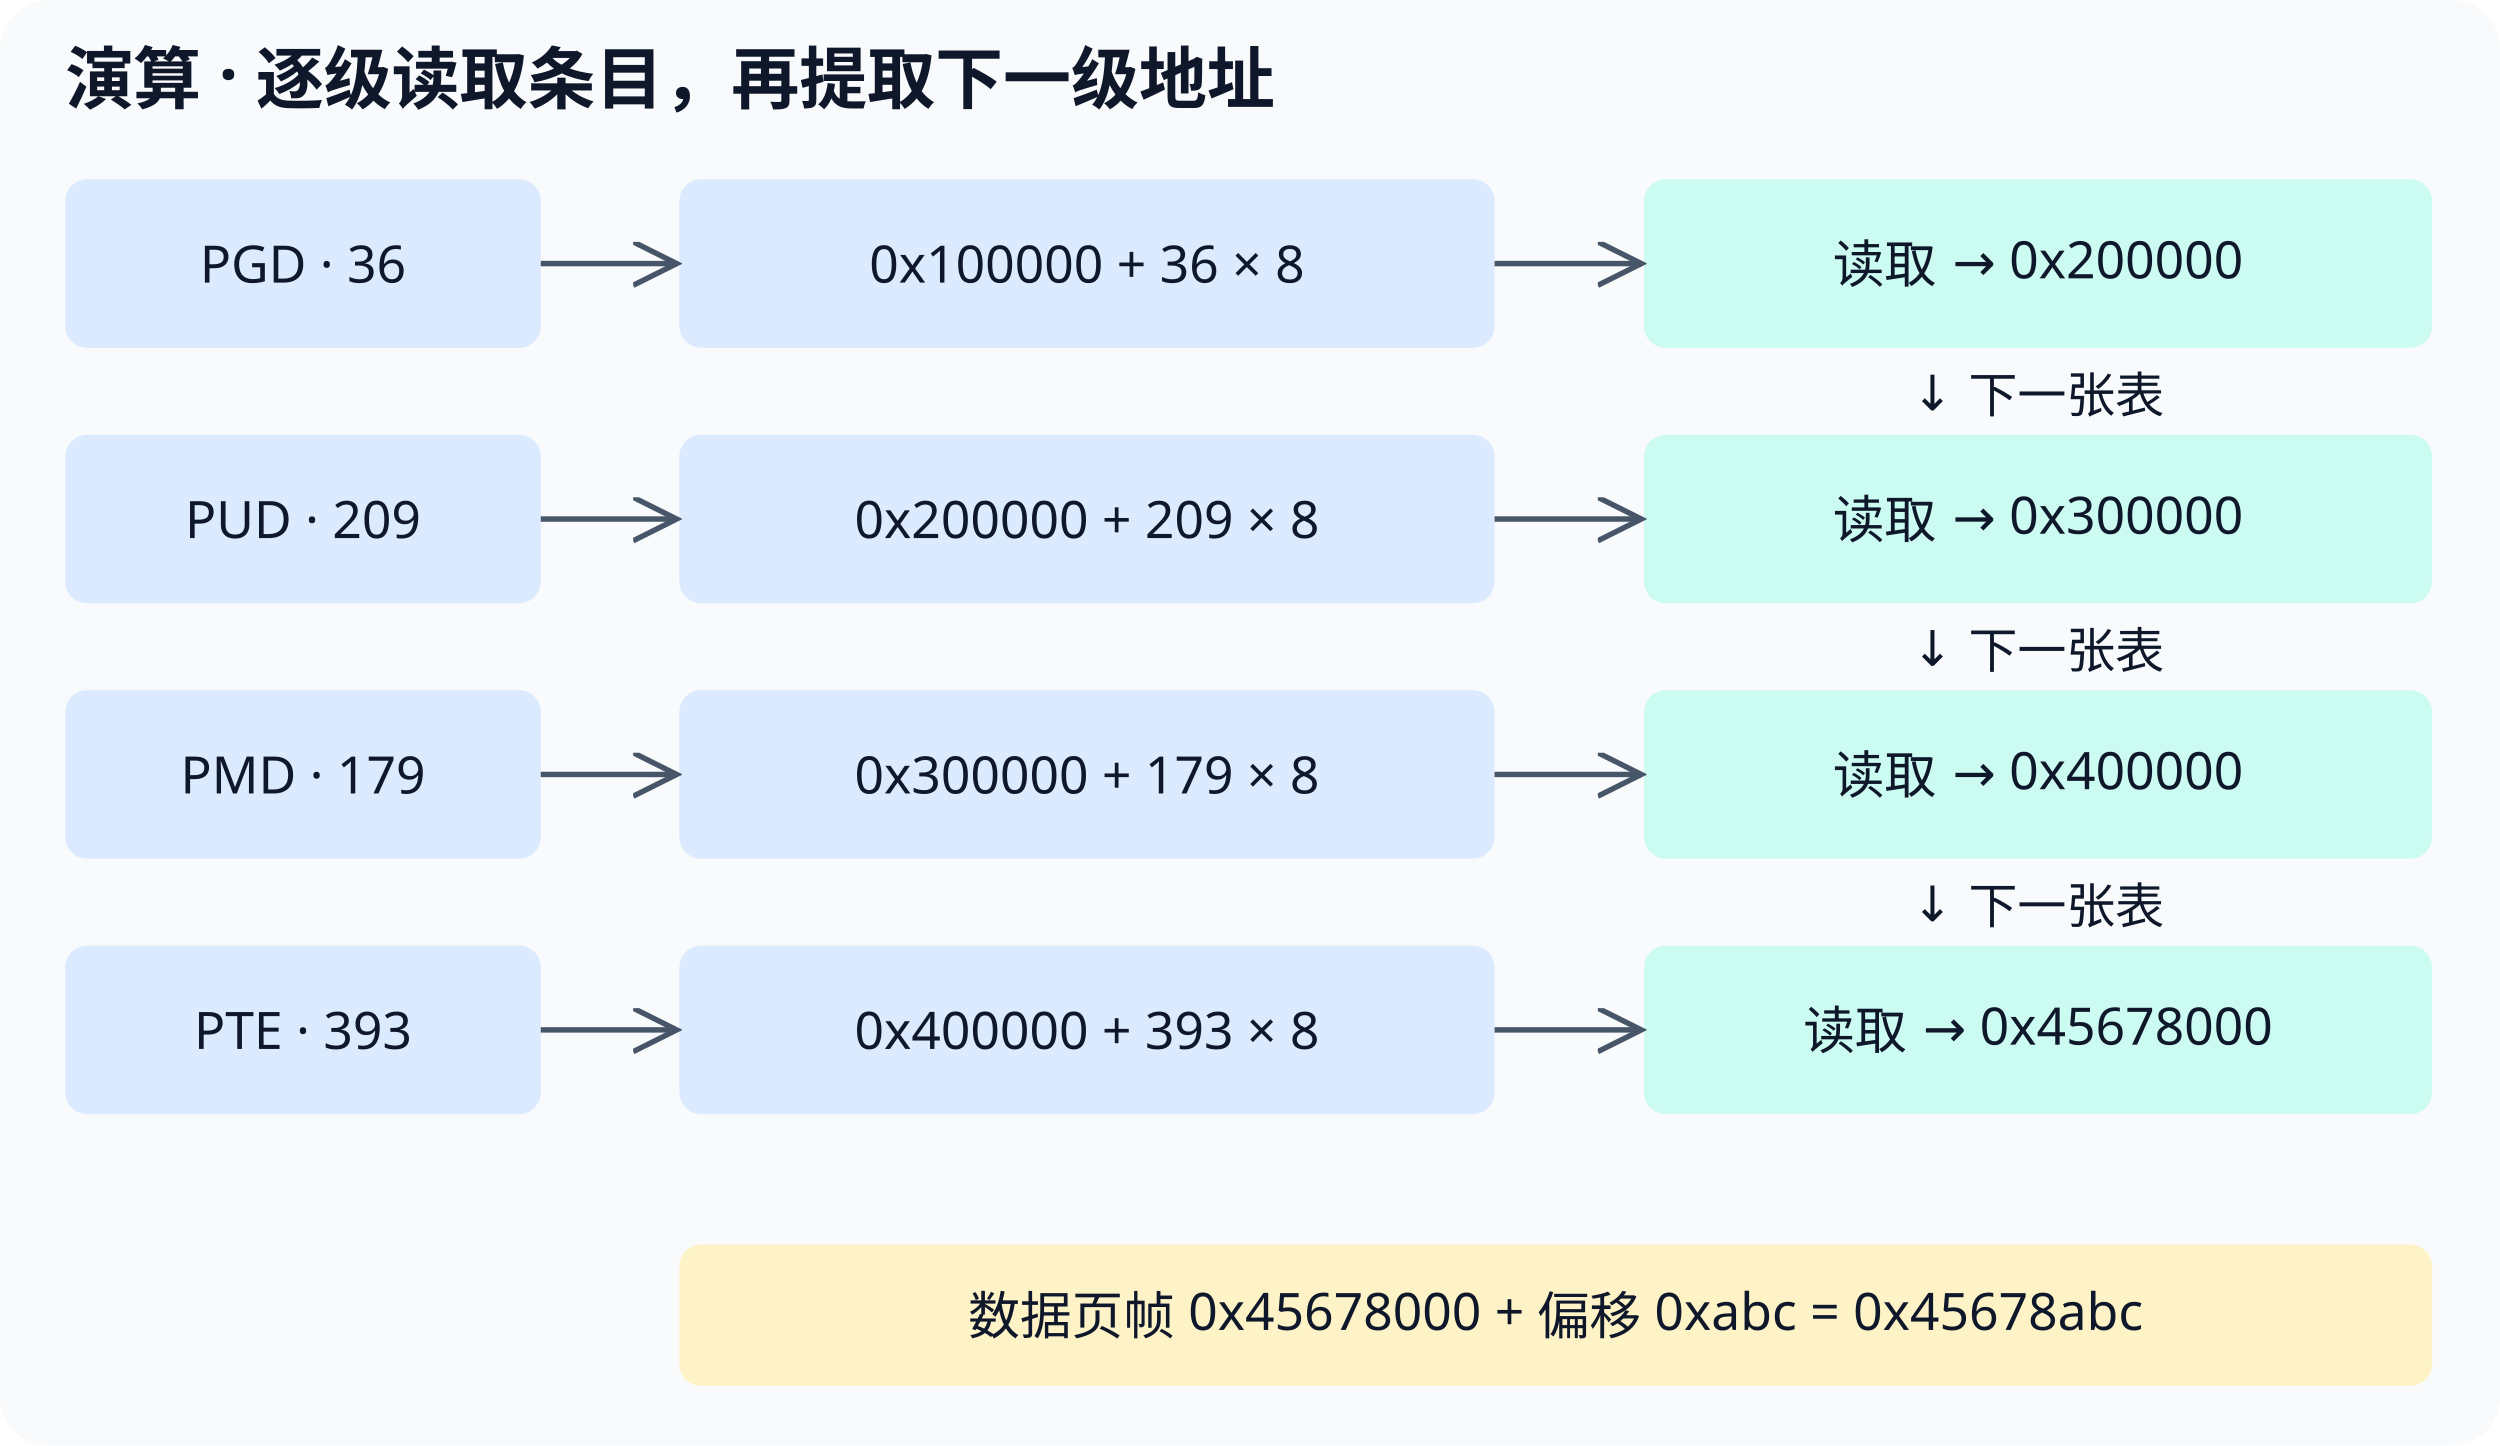
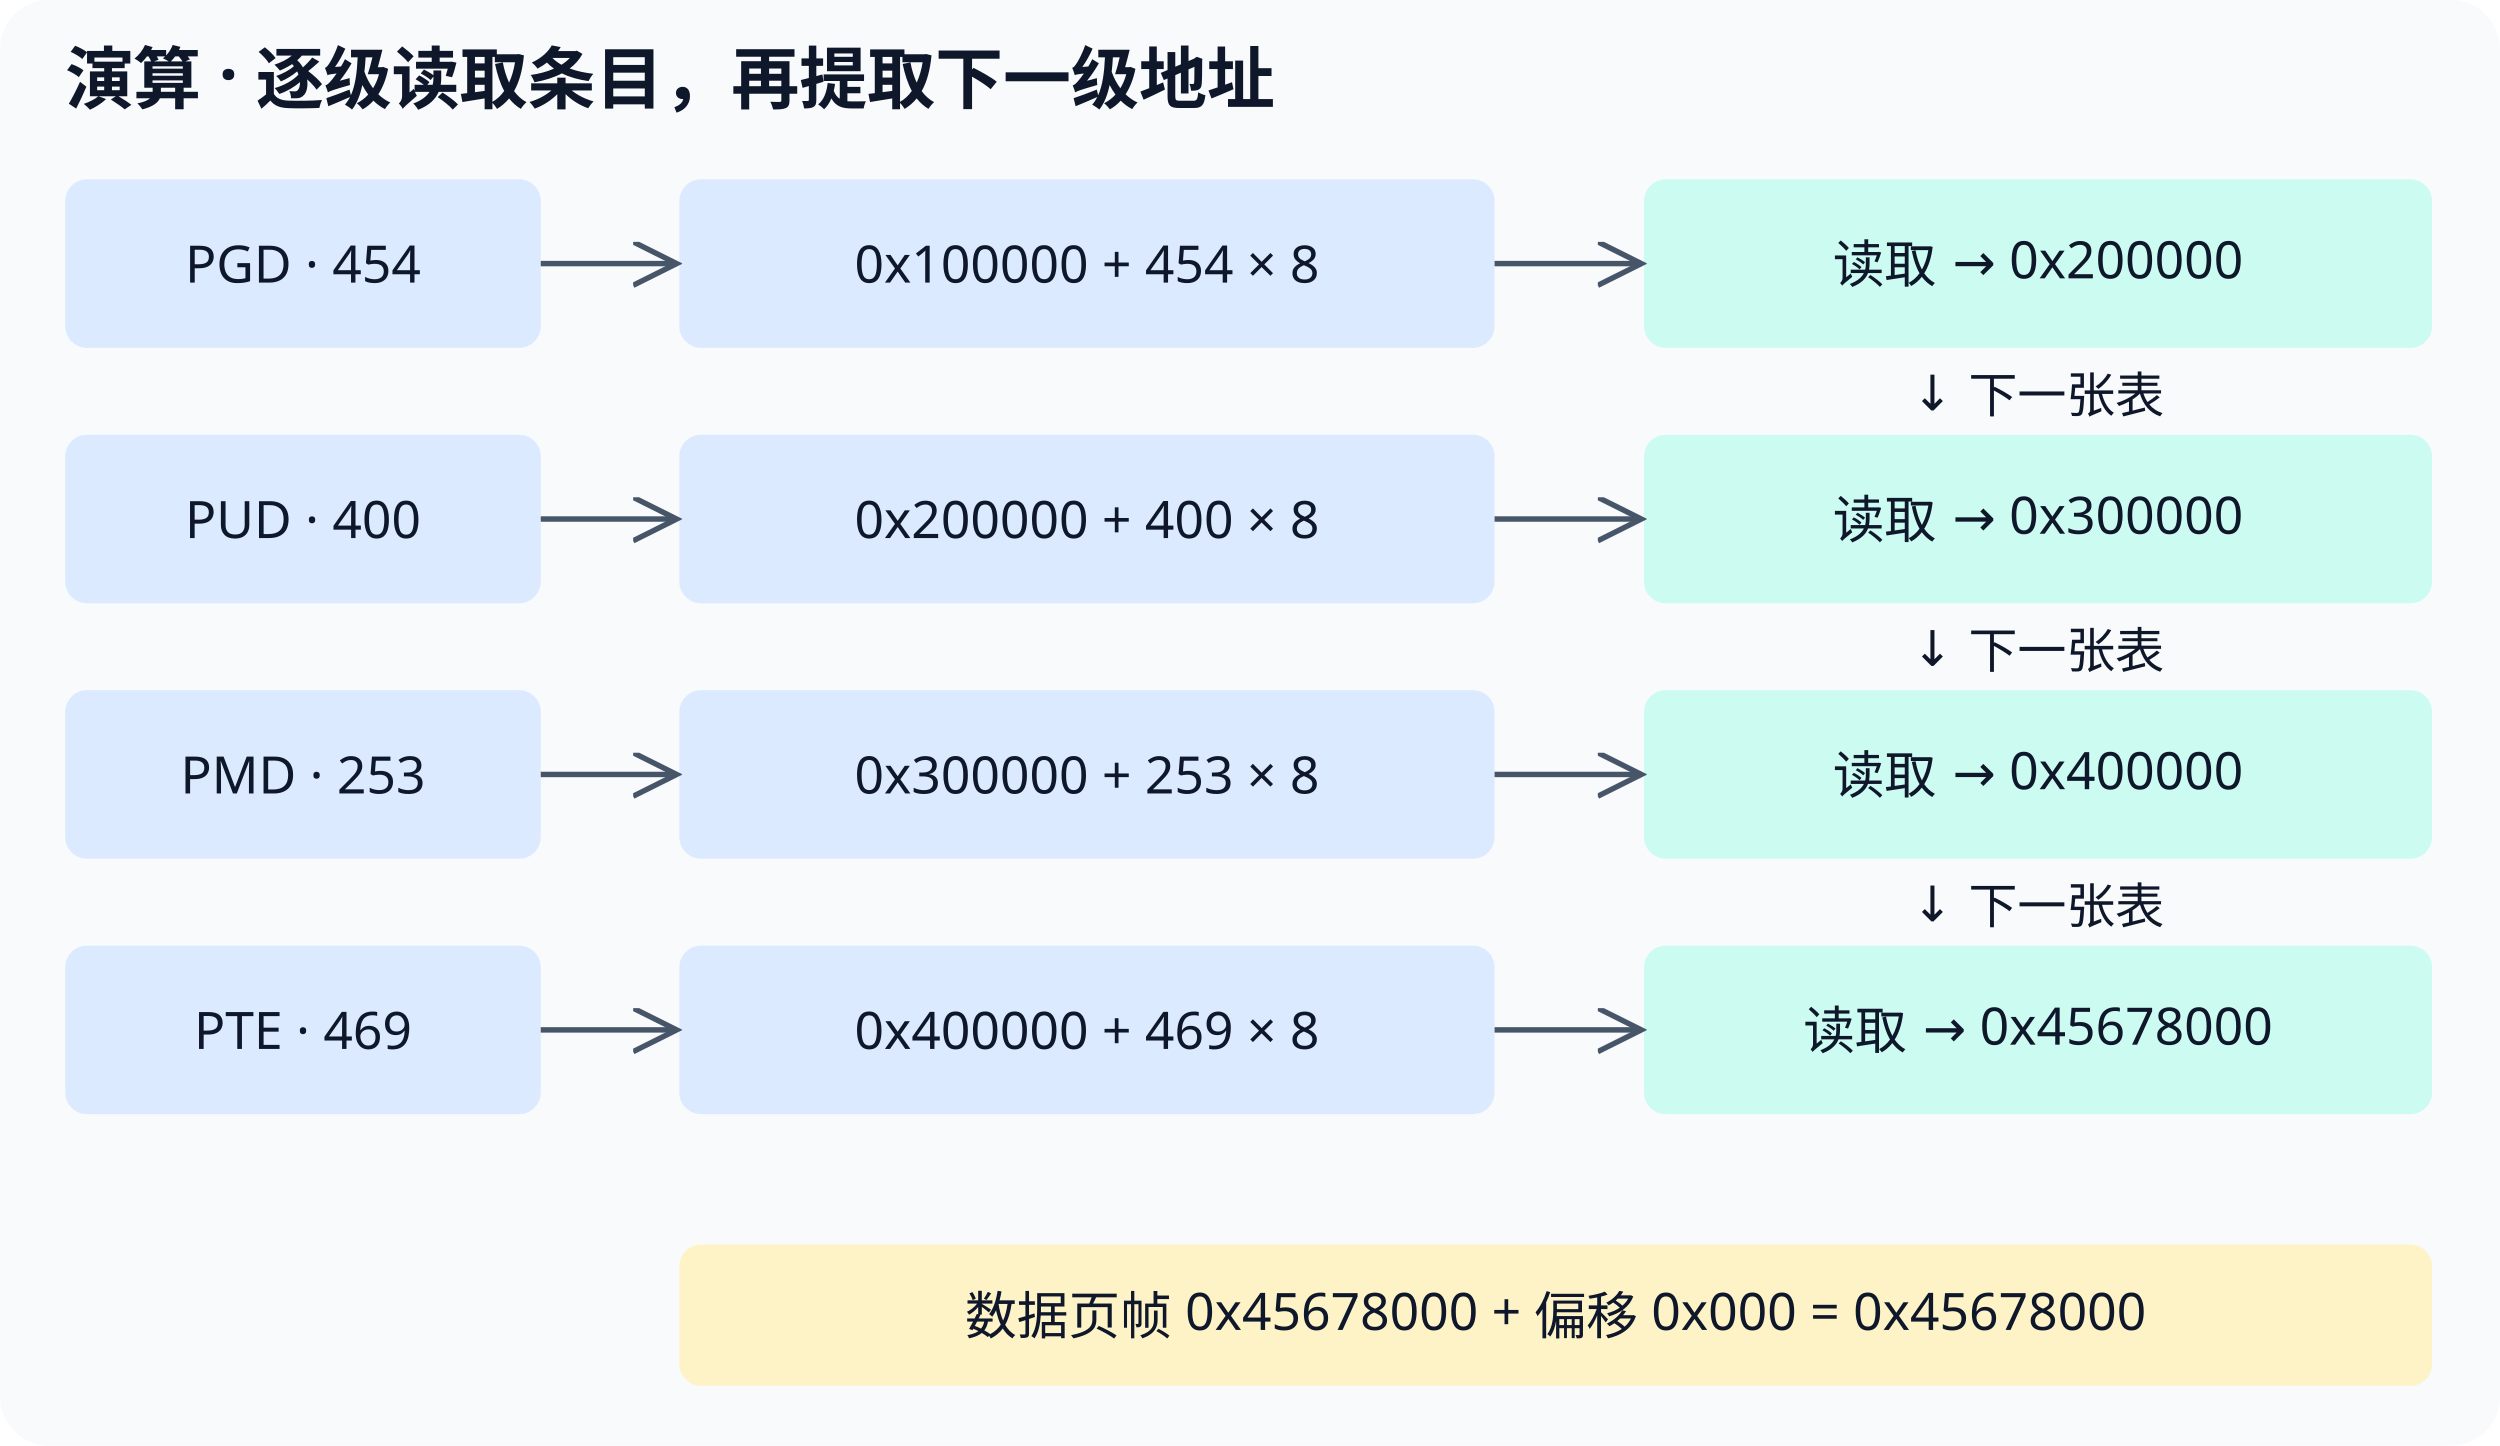
<svg xmlns="http://www.w3.org/2000/svg" viewBox="0 0 920 532" role="img" aria-labelledby="title">
  <defs>
    <marker id="arrow" markerWidth="9" markerHeight="9" refX="8" refY="4" orient="auto">
      <path d="M0 0L8 4L0 8" fill="none" stroke="#475569" />
    </marker>
  </defs>
  <rect width="920" height="532" rx="18" fill="#f8fafc" />
  <g font-family="system-ui,sans-serif" fill="#0f172a">
    <text x="24" y="38" font-size="25" font-weight="700">演算 · 逐级读取条目，再提取下一级地址</text>
    <rect x="24" y="66" width="175" height="62" rx="8" fill="#dbeafe" />
-     <text x="111.5" y="104.0" text-anchor="middle" font-size="19">PGD · 36</text>
+     <text x="111.5" y="104.0" text-anchor="middle" font-size="19">PGD · 454</text>
    <rect x="250" y="66" width="300" height="62" rx="8" fill="#dbeafe" />
-     <text x="400.0" y="104.0" text-anchor="middle" font-size="19">0x100000 + 36 × 8</text>
+     <text x="400.0" y="104.0" text-anchor="middle" font-size="19">0x100000 + 454 × 8</text>
    <rect x="605" y="66" width="290" height="62" rx="8" fill="#ccfbf1" />
    <text x="750.0" y="104.0" text-anchor="middle" font-size="19">读取 → 0x200000</text>
    <path d="M199 97 L249 97" stroke="#475569" fill="none" stroke-width="2" marker-end="url(#arrow)" />
    <path d="M550 97 L604 97" stroke="#475569" fill="none" stroke-width="2" marker-end="url(#arrow)" />
    <text x="750" y="151" font-size="18" text-anchor="middle">↓ 下一张表</text>
    <rect x="24" y="160" width="175" height="62" rx="8" fill="#dbeafe" />
-     <text x="111.5" y="198.0" text-anchor="middle" font-size="19">PUD · 209</text>
+     <text x="111.5" y="198.0" text-anchor="middle" font-size="19">PUD · 400</text>
    <rect x="250" y="160" width="300" height="62" rx="8" fill="#dbeafe" />
-     <text x="400.0" y="198.0" text-anchor="middle" font-size="19">0x200000 + 209 × 8</text>
+     <text x="400.0" y="198.0" text-anchor="middle" font-size="19">0x200000 + 400 × 8</text>
    <rect x="605" y="160" width="290" height="62" rx="8" fill="#ccfbf1" />
    <text x="750.0" y="198.0" text-anchor="middle" font-size="19">读取 → 0x300000</text>
    <path d="M199 191 L249 191" stroke="#475569" fill="none" stroke-width="2" marker-end="url(#arrow)" />
    <path d="M550 191 L604 191" stroke="#475569" fill="none" stroke-width="2" marker-end="url(#arrow)" />
    <text x="750" y="245" font-size="18" text-anchor="middle">↓ 下一张表</text>
    <rect x="24" y="254" width="175" height="62" rx="8" fill="#dbeafe" />
-     <text x="111.5" y="292.0" text-anchor="middle" font-size="19">PMD · 179</text>
+     <text x="111.5" y="292.0" text-anchor="middle" font-size="19">PMD · 253</text>
    <rect x="250" y="254" width="300" height="62" rx="8" fill="#dbeafe" />
-     <text x="400.0" y="292.0" text-anchor="middle" font-size="19">0x300000 + 179 × 8</text>
+     <text x="400.0" y="292.0" text-anchor="middle" font-size="19">0x300000 + 253 × 8</text>
    <rect x="605" y="254" width="290" height="62" rx="8" fill="#ccfbf1" />
    <text x="750.0" y="292.0" text-anchor="middle" font-size="19">读取 → 0x400000</text>
    <path d="M199 285 L249 285" stroke="#475569" fill="none" stroke-width="2" marker-end="url(#arrow)" />
    <path d="M550 285 L604 285" stroke="#475569" fill="none" stroke-width="2" marker-end="url(#arrow)" />
    <text x="750" y="339" font-size="18" text-anchor="middle">↓ 下一张表</text>
    <rect x="24" y="348" width="175" height="62" rx="8" fill="#dbeafe" />
-     <text x="111.5" y="386.0" text-anchor="middle" font-size="19">PTE · 393</text>
+     <text x="111.5" y="386.0" text-anchor="middle" font-size="19">PTE · 469</text>
    <rect x="250" y="348" width="300" height="62" rx="8" fill="#dbeafe" />
-     <text x="400.0" y="386.0" text-anchor="middle" font-size="19">0x400000 + 393 × 8</text>
+     <text x="400.0" y="386.0" text-anchor="middle" font-size="19">0x400000 + 469 × 8</text>
    <rect x="605" y="348" width="290" height="62" rx="8" fill="#ccfbf1" />
    <text x="750.0" y="386.0" text-anchor="middle" font-size="19">读取 → 0x45678000</text>
    <path d="M199 379 L249 379" stroke="#475569" fill="none" stroke-width="2" marker-end="url(#arrow)" />
    <path d="M550 379 L604 379" stroke="#475569" fill="none" stroke-width="2" marker-end="url(#arrow)" />
    <rect x="250" y="458" width="645" height="52" rx="8" fill="#fef3c7" />
-     <text x="572.5" y="491.0" text-anchor="middle" font-size="19">数据页帧 0x45678000 + 偏移 0xabc = 0x45678abc</text>
+     <text x="572.5" y="491.0" text-anchor="middle" font-size="19">数据页帧 0x45678000 + 偏移 0x000 = 0x45678000</text>
  </g>
</svg>
